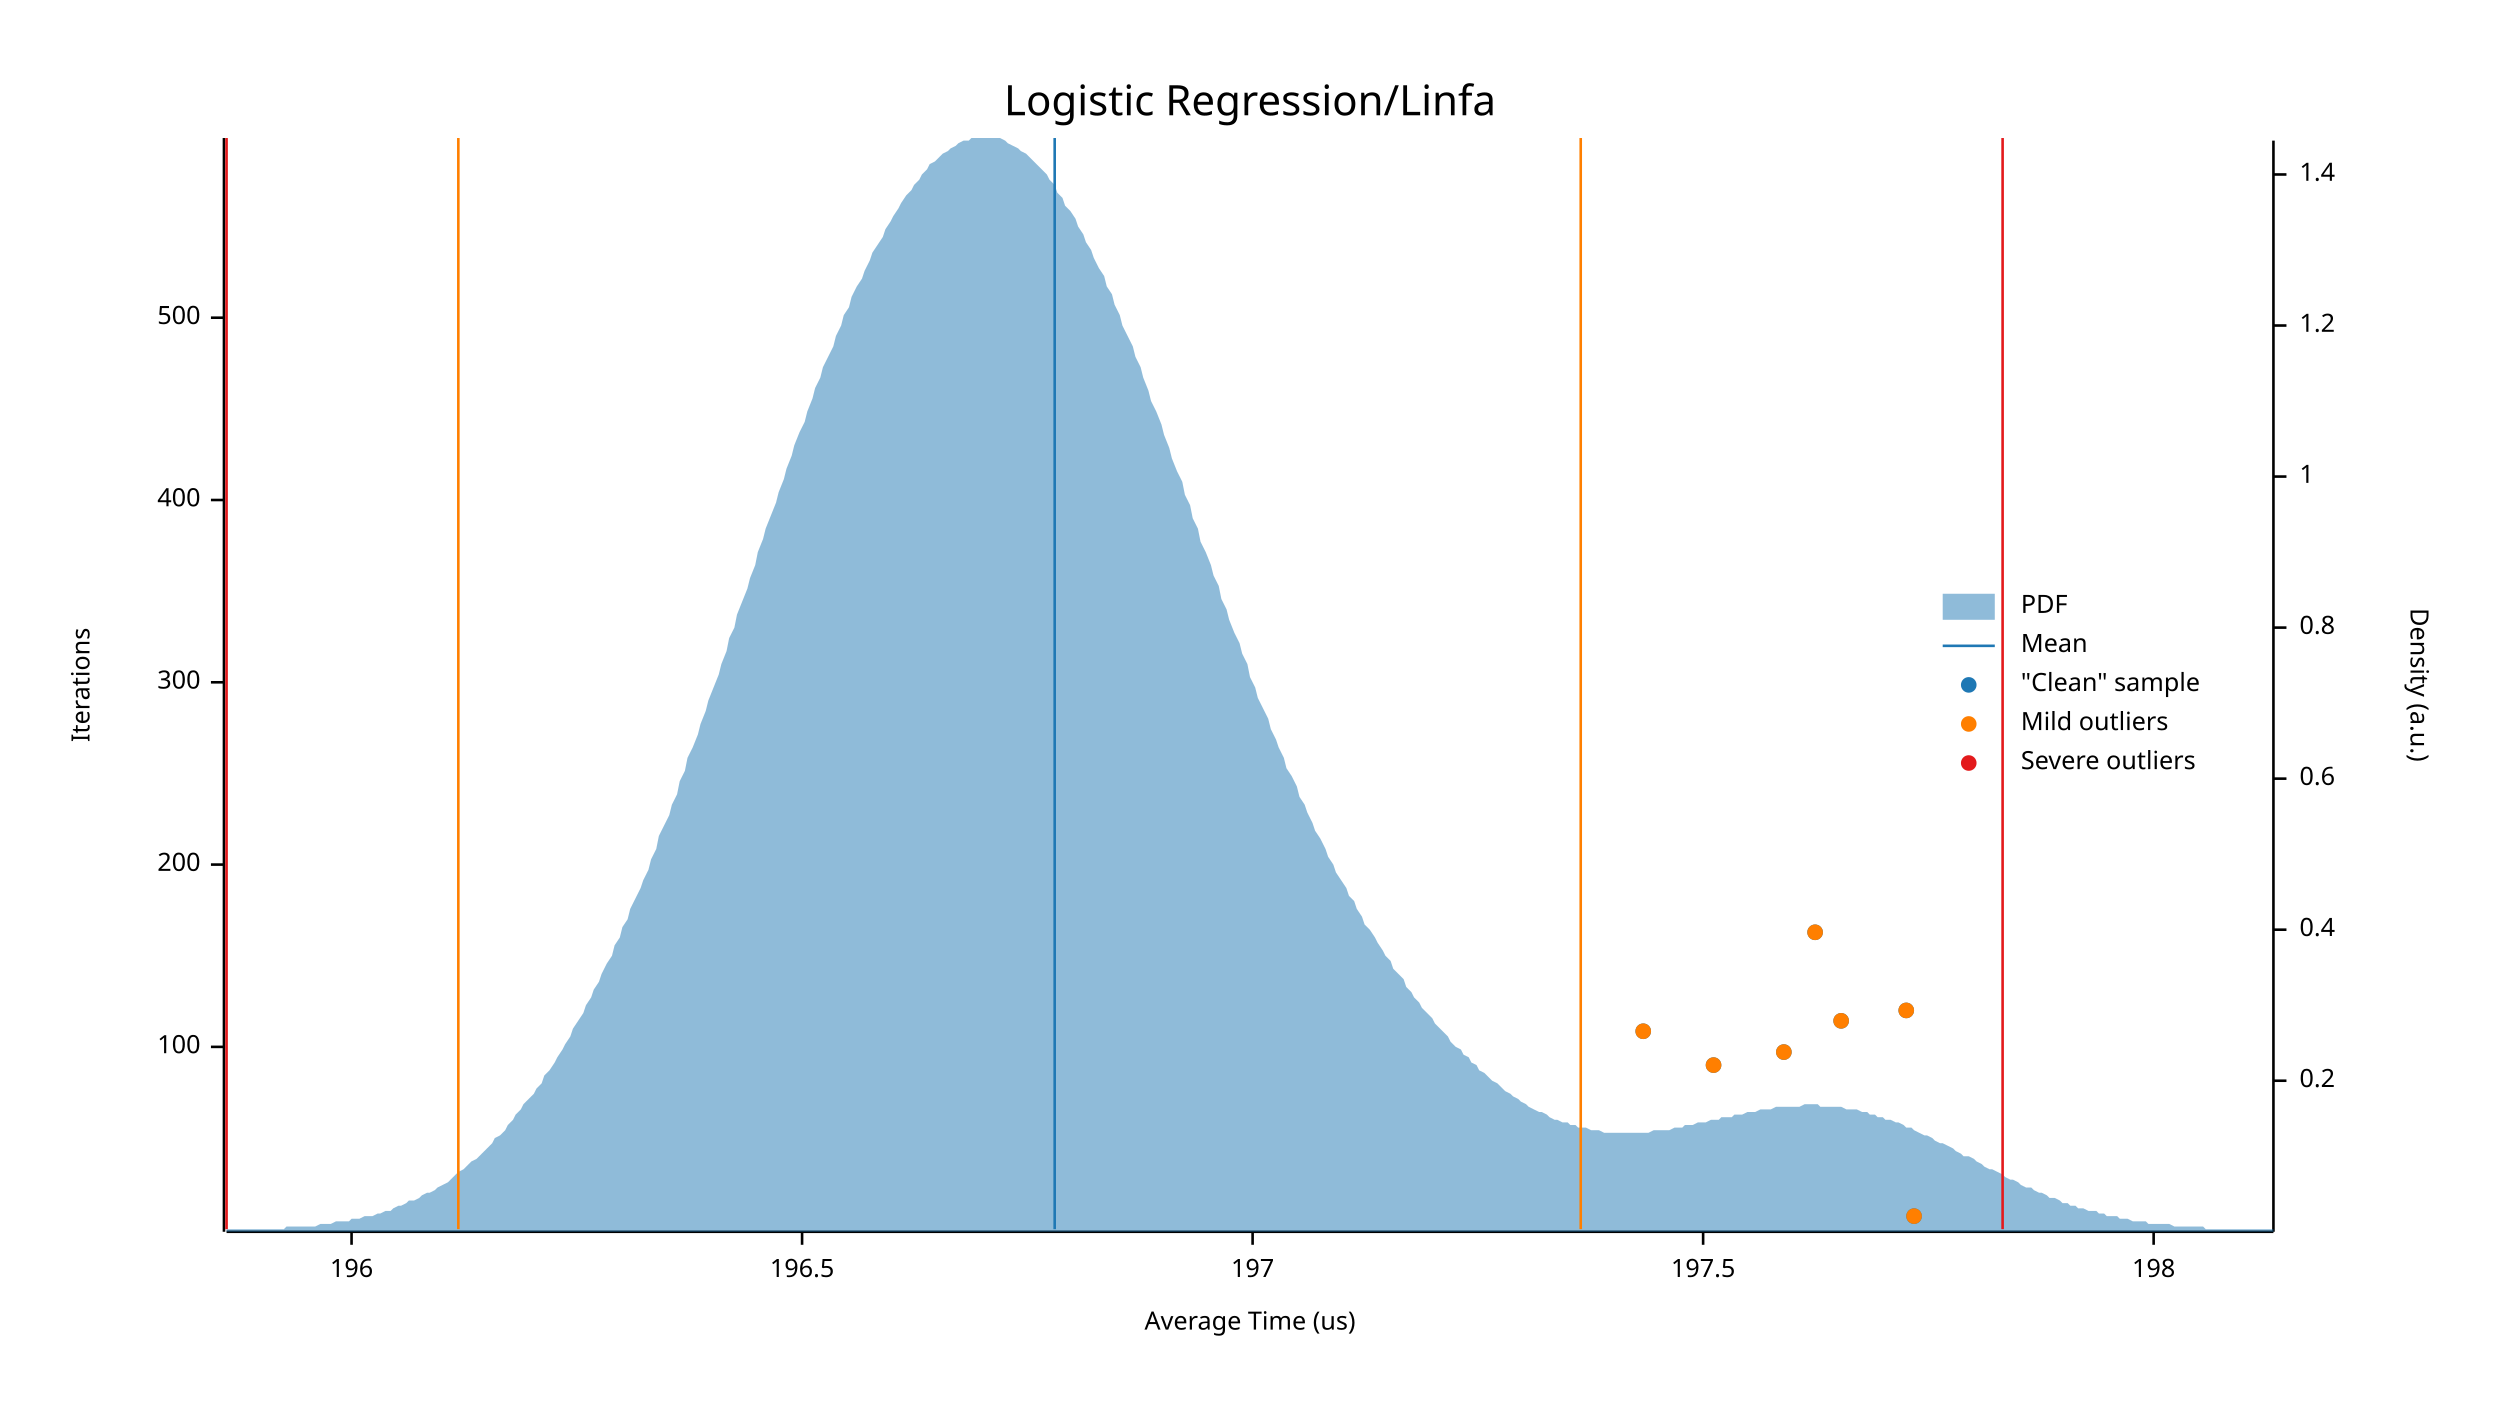
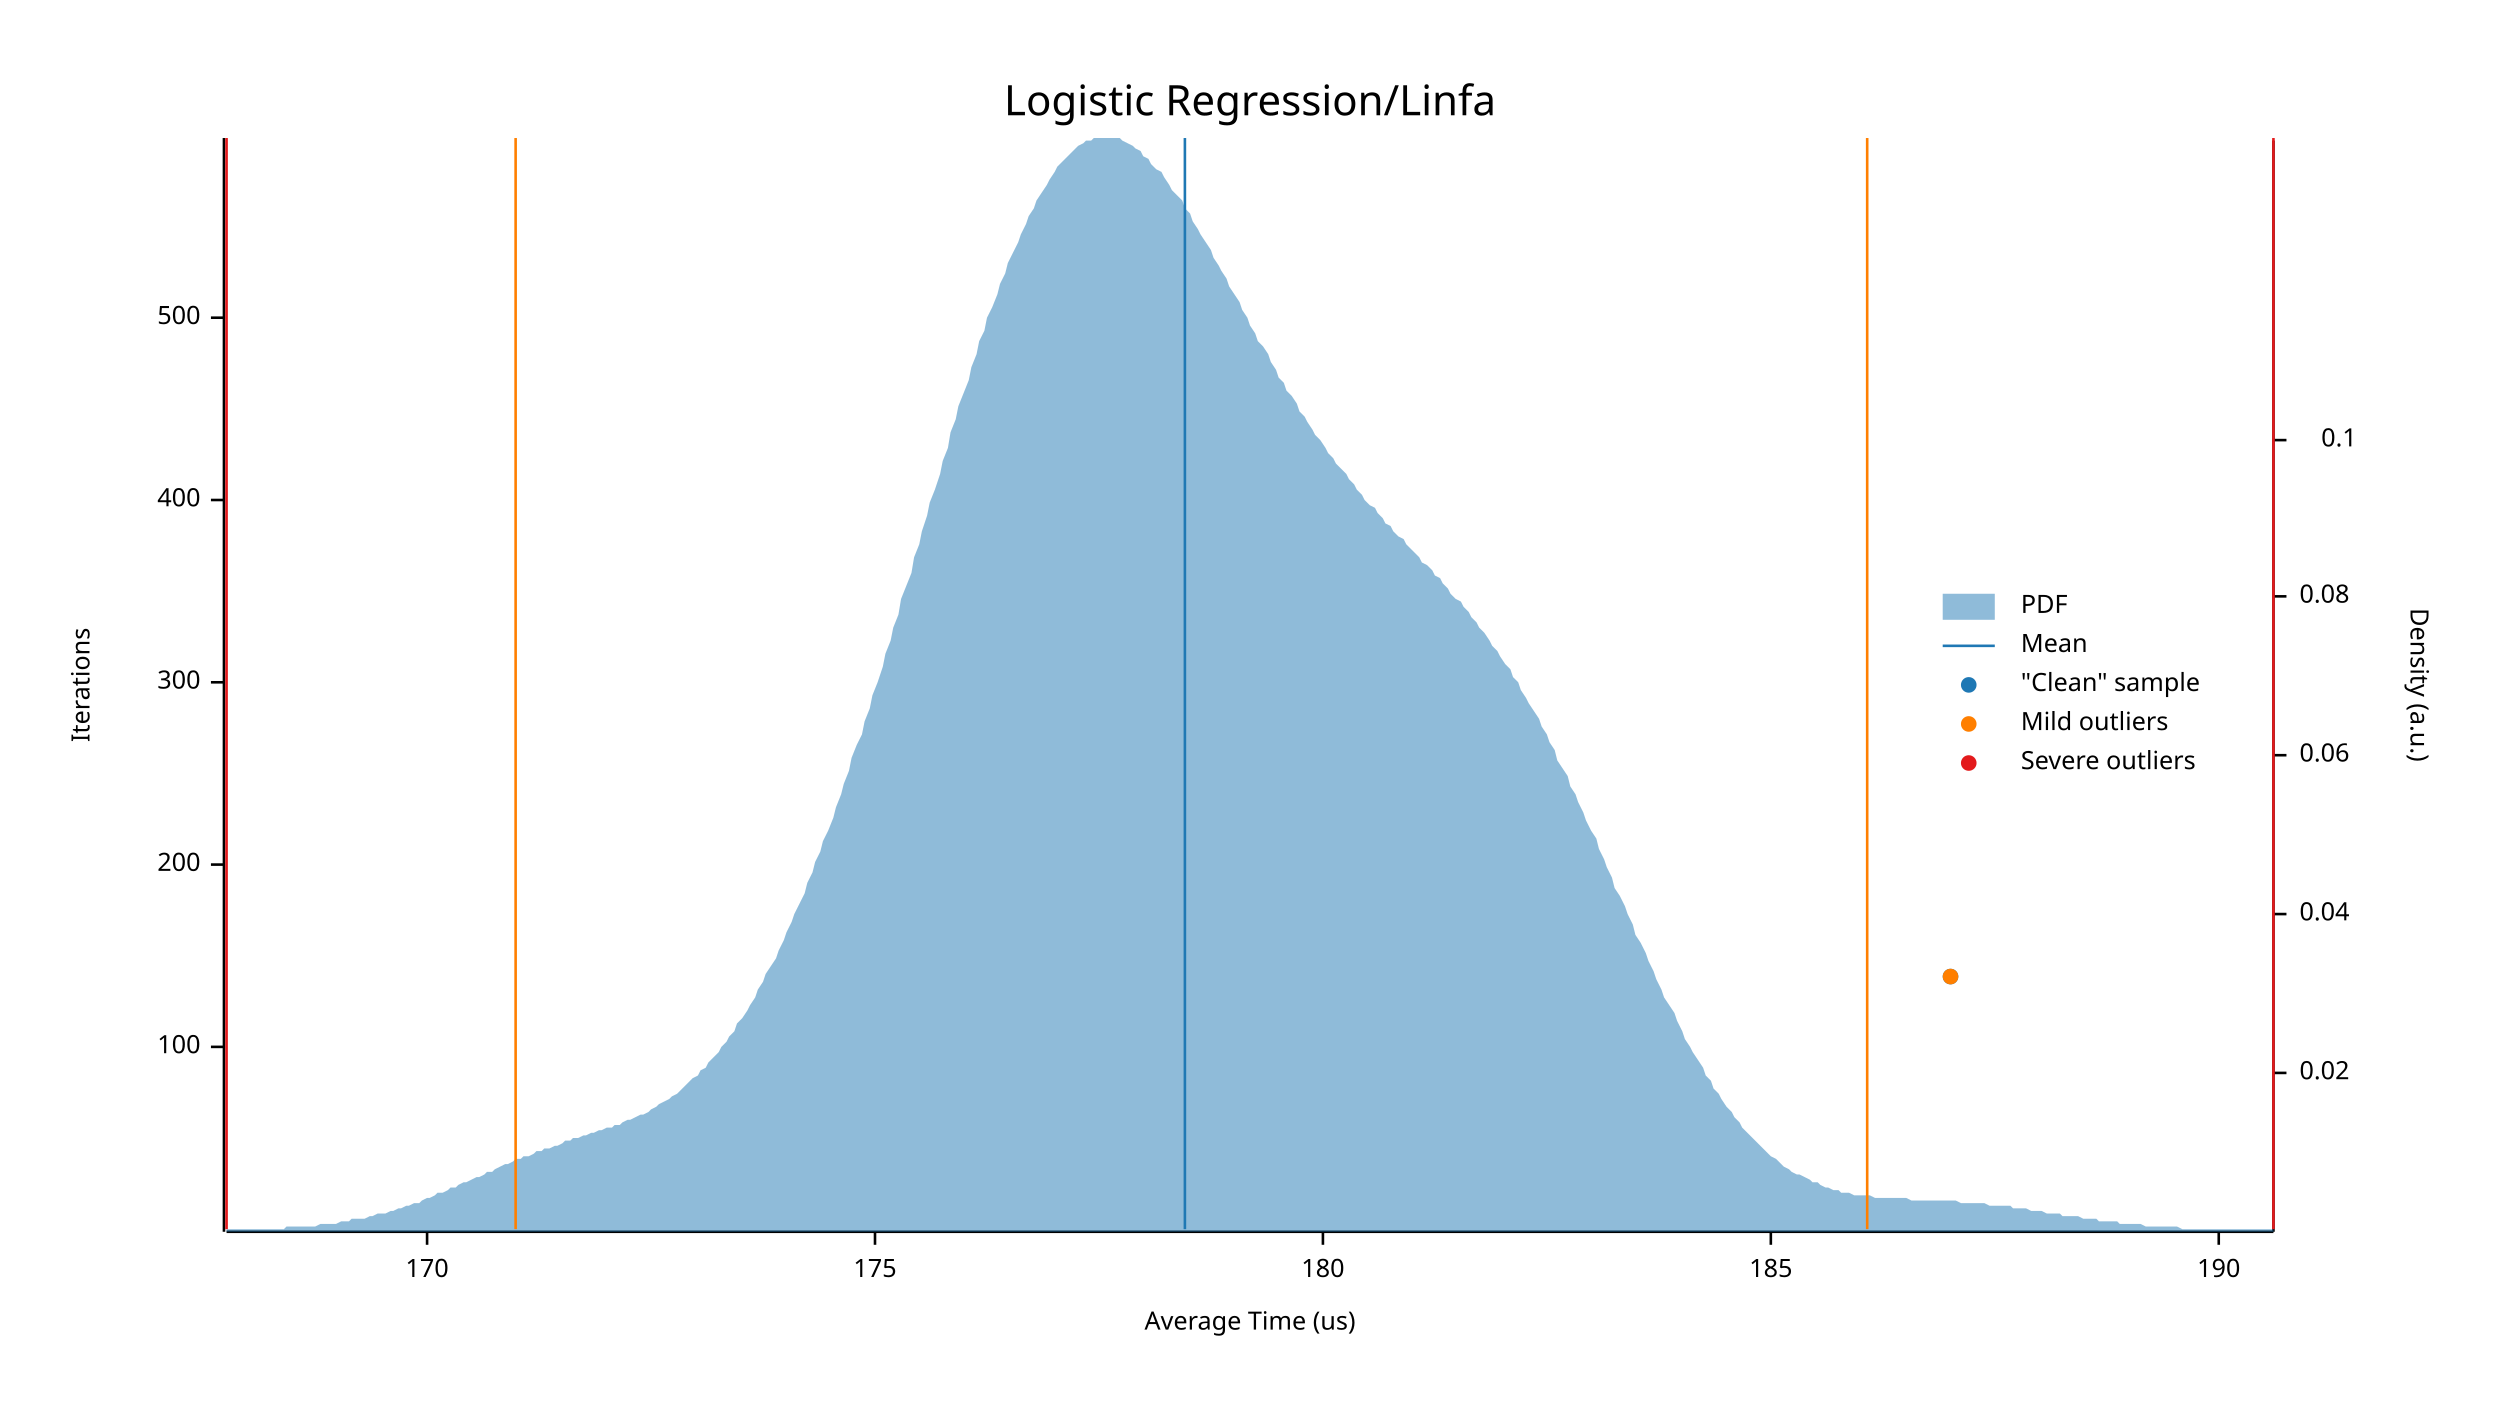
<svg xmlns="http://www.w3.org/2000/svg" width="960" height="540" viewBox="0 0 960 540">
  <text x="480" y="32" dy="0.76em" text-anchor="middle" font-family="sans-serif" font-size="16.129" opacity="1" fill="#000000">
Logistic Regression/Linfa
</text>
  <text x="27" y="263" dy="0.76em" text-anchor="middle" font-family="sans-serif" font-size="9.677" opacity="1" fill="#000000" transform="rotate(270, 27, 263)">
Iterations
</text>
  <text x="480" y="513" dy="-0.5ex" text-anchor="middle" font-family="sans-serif" font-size="9.677" opacity="1" fill="#000000">
Average Time (us)
</text>
  <polyline fill="none" opacity="1" stroke="#000000" stroke-width="1" points="86,53 86,473 " />
  <text x="77" y="402" dy="0.5ex" text-anchor="end" font-family="sans-serif" font-size="9.677" opacity="1" fill="#000000">
100
</text>
  <polyline fill="none" opacity="1" stroke="#000000" stroke-width="1" points="81,402 86,402 " />
  <text x="77" y="332" dy="0.5ex" text-anchor="end" font-family="sans-serif" font-size="9.677" opacity="1" fill="#000000">
200
</text>
  <polyline fill="none" opacity="1" stroke="#000000" stroke-width="1" points="81,332 86,332 " />
  <text x="77" y="262" dy="0.5ex" text-anchor="end" font-family="sans-serif" font-size="9.677" opacity="1" fill="#000000">
300
</text>
  <polyline fill="none" opacity="1" stroke="#000000" stroke-width="1" points="81,262 86,262 " />
  <text x="77" y="192" dy="0.5ex" text-anchor="end" font-family="sans-serif" font-size="9.677" opacity="1" fill="#000000">
400
</text>
  <polyline fill="none" opacity="1" stroke="#000000" stroke-width="1" points="81,192 86,192 " />
  <text x="77" y="122" dy="0.5ex" text-anchor="end" font-family="sans-serif" font-size="9.677" opacity="1" fill="#000000">
500
</text>
  <polyline fill="none" opacity="1" stroke="#000000" stroke-width="1" points="81,122 86,122 " />
  <polyline fill="none" opacity="1" stroke="#000000" stroke-width="1" points="87,473 873,473 " />
-   <text x="135" y="483" dy="0.76em" text-anchor="middle" font-family="sans-serif" font-size="9.677" opacity="1" fill="#000000">
- 196
+   <text x="164" y="483" dy="0.76em" text-anchor="middle" font-family="sans-serif" font-size="9.677" opacity="1" fill="#000000">
+ 170
</text>
-   <polyline fill="none" opacity="1" stroke="#000000" stroke-width="1" points="135,473 135,478 " />
-   <text x="308" y="483" dy="0.76em" text-anchor="middle" font-family="sans-serif" font-size="9.677" opacity="1" fill="#000000">
- 196.5
+   <polyline fill="none" opacity="1" stroke="#000000" stroke-width="1" points="164,473 164,478 " />
+   <text x="336" y="483" dy="0.76em" text-anchor="middle" font-family="sans-serif" font-size="9.677" opacity="1" fill="#000000">
+ 175
</text>
-   <polyline fill="none" opacity="1" stroke="#000000" stroke-width="1" points="308,473 308,478 " />
-   <text x="481" y="483" dy="0.76em" text-anchor="middle" font-family="sans-serif" font-size="9.677" opacity="1" fill="#000000">
- 197
+   <polyline fill="none" opacity="1" stroke="#000000" stroke-width="1" points="336,473 336,478 " />
+   <text x="508" y="483" dy="0.76em" text-anchor="middle" font-family="sans-serif" font-size="9.677" opacity="1" fill="#000000">
+ 180
</text>
-   <polyline fill="none" opacity="1" stroke="#000000" stroke-width="1" points="481,473 481,478 " />
-   <text x="654" y="483" dy="0.76em" text-anchor="middle" font-family="sans-serif" font-size="9.677" opacity="1" fill="#000000">
- 197.5
+   <polyline fill="none" opacity="1" stroke="#000000" stroke-width="1" points="508,473 508,478 " />
+   <text x="680" y="483" dy="0.76em" text-anchor="middle" font-family="sans-serif" font-size="9.677" opacity="1" fill="#000000">
+ 185
</text>
-   <polyline fill="none" opacity="1" stroke="#000000" stroke-width="1" points="654,473 654,478 " />
-   <text x="827" y="483" dy="0.76em" text-anchor="middle" font-family="sans-serif" font-size="9.677" opacity="1" fill="#000000">
- 198
+   <polyline fill="none" opacity="1" stroke="#000000" stroke-width="1" points="680,473 680,478 " />
+   <text x="852" y="483" dy="0.76em" text-anchor="middle" font-family="sans-serif" font-size="9.677" opacity="1" fill="#000000">
+ 190
</text>
-   <polyline fill="none" opacity="1" stroke="#000000" stroke-width="1" points="827,473 827,478 " />
+   <polyline fill="none" opacity="1" stroke="#000000" stroke-width="1" points="852,473 852,478 " />
  <text x="933" y="263" dy="0.76em" text-anchor="middle" font-family="sans-serif" font-size="9.677" opacity="1" fill="#000000" transform="rotate(90, 933, 263)">
Density (a.u.)
</text>
  <polyline fill="none" opacity="1" stroke="#000000" stroke-width="1" points="873,54 873,473 " />
-   <text x="883" y="415" dy="0.5ex" text-anchor="start" font-family="sans-serif" font-size="9.677" opacity="1" fill="#000000">
- 0.2
+   <text x="883" y="412" dy="0.5ex" text-anchor="start" font-family="sans-serif" font-size="9.677" opacity="1" fill="#000000">
+ 0.02
</text>
-   <polyline fill="none" opacity="1" stroke="#000000" stroke-width="1" points="873,415 878,415 " />
-   <text x="883" y="357" dy="0.5ex" text-anchor="start" font-family="sans-serif" font-size="9.677" opacity="1" fill="#000000">
- 0.4
+   <polyline fill="none" opacity="1" stroke="#000000" stroke-width="1" points="873,412 878,412 " />
+   <text x="883" y="351" dy="0.5ex" text-anchor="start" font-family="sans-serif" font-size="9.677" opacity="1" fill="#000000">
+ 0.04
</text>
-   <polyline fill="none" opacity="1" stroke="#000000" stroke-width="1" points="873,357 878,357 " />
-   <text x="883" y="299" dy="0.5ex" text-anchor="start" font-family="sans-serif" font-size="9.677" opacity="1" fill="#000000">
- 0.6
+   <polyline fill="none" opacity="1" stroke="#000000" stroke-width="1" points="873,351 878,351 " />
+   <text x="883" y="290" dy="0.5ex" text-anchor="start" font-family="sans-serif" font-size="9.677" opacity="1" fill="#000000">
+ 0.06
</text>
-   <polyline fill="none" opacity="1" stroke="#000000" stroke-width="1" points="873,299 878,299 " />
-   <text x="883" y="241" dy="0.5ex" text-anchor="start" font-family="sans-serif" font-size="9.677" opacity="1" fill="#000000">
- 0.8
+   <polyline fill="none" opacity="1" stroke="#000000" stroke-width="1" points="873,290 878,290 " />
+   <text x="883" y="229" dy="0.5ex" text-anchor="start" font-family="sans-serif" font-size="9.677" opacity="1" fill="#000000">
+ 0.08
</text>
-   <polyline fill="none" opacity="1" stroke="#000000" stroke-width="1" points="873,241 878,241 " />
-   <text x="883" y="183" dy="0.5ex" text-anchor="start" font-family="sans-serif" font-size="9.677" opacity="1" fill="#000000">
- 1
+   <polyline fill="none" opacity="1" stroke="#000000" stroke-width="1" points="873,229 878,229 " />
+   <text x="905" y="169" dy="0.5ex" text-anchor="end" font-family="sans-serif" font-size="9.677" opacity="1" fill="#000000">
+ 0.1
</text>
-   <polyline fill="none" opacity="1" stroke="#000000" stroke-width="1" points="873,183 878,183 " />
-   <text x="883" y="125" dy="0.5ex" text-anchor="start" font-family="sans-serif" font-size="9.677" opacity="1" fill="#000000">
- 1.2
- </text>
-   <polyline fill="none" opacity="1" stroke="#000000" stroke-width="1" points="873,125 878,125 " />
-   <text x="883" y="67" dy="0.5ex" text-anchor="start" font-family="sans-serif" font-size="9.677" opacity="1" fill="#000000">
- 1.4
- </text>
-   <polyline fill="none" opacity="1" stroke="#000000" stroke-width="1" points="873,67 878,67 " />
-   <polygon opacity="0.5" fill="#1F78B4" points="87,472 88,472 90,472 91,472 93,472 94,472 96,472 98,472 99,472 101,472 102,472 104,472 105,472 107,472 109,472 110,471 112,471 113,471 115,471 116,471 118,471 120,471 121,471 123,470 124,470 126,470 127,470 129,469 131,469 132,469 134,469 135,468 137,468 138,468 140,467 142,467 143,467 145,466 146,466 148,465 150,465 151,464 153,463 154,463 156,462 157,461 159,461 161,460 162,459 164,458 165,458 167,457 168,456 170,455 172,454 173,453 175,451 176,450 178,449 179,448 181,446 183,445 184,444 186,442 187,441 189,439 190,437 192,436 194,434 195,432 197,430 198,428 200,426 201,424 203,422 205,420 206,418 208,416 209,413 211,411 213,408 214,406 216,403 217,401 219,398 220,395 222,392 224,389 225,386 227,383 228,380 230,377 231,374 233,370 235,367 236,363 238,360 239,356 241,353 242,349 244,345 246,341 247,338 249,334 250,330 252,326 253,321 255,317 257,313 258,309 260,305 261,300 263,296 264,291 266,287 268,282 269,278 271,273 272,269 274,264 276,259 277,255 279,250 280,245 282,241 283,236 285,231 287,226 288,222 290,217 291,212 293,207 294,203 296,198 298,193 299,189 301,184 302,180 304,175 305,171 307,166 309,162 310,158 312,153 313,149 315,145 316,141 318,137 320,133 321,129 323,125 324,121 326,118 327,114 329,110 331,107 332,104 334,100 335,97 337,94 339,91 340,88 342,85 343,83 345,80 346,78 348,75 350,73 351,71 353,69 354,67 356,65 357,63 359,62 361,60 362,59 364,58 365,57 367,56 368,55 370,54 372,54 373,53 375,53 376,53 378,53 379,53 381,53 383,53 384,53 386,54 387,55 389,56 391,57 392,58 394,59 395,60 397,62 398,63 400,65 402,67 403,69 405,71 406,74 408,76 409,79 411,81 413,84 414,87 416,90 417,93 419,96 420,99 422,103 424,106 425,110 427,113 428,117 430,121 431,125 433,129 435,133 436,137 438,141 439,145 441,150 442,154 444,158 446,163 447,167 449,172 450,176 452,181 454,185 455,190 457,194 458,199 460,203 461,208 463,212 465,217 466,221 468,225 469,230 471,234 472,238 474,243 476,247 477,251 479,255 480,260 482,264 483,268 485,272 487,276 488,280 490,284 491,287 493,291 494,295 496,298 498,302 499,306 501,309 502,312 504,316 505,319 507,322 509,326 510,329 512,332 513,335 515,338 517,341 518,344 520,346 521,349 523,352 524,355 526,357 528,360 529,362 531,365 532,367 534,369 535,372 537,374 539,376 540,379 542,381 543,383 545,385 546,387 548,389 550,391 551,393 553,395 554,396 556,398 557,400 559,402 561,403 562,405 564,406 565,408 567,409 568,411 570,412 572,414 573,415 575,416 576,417 578,419 580,420 581,421 583,422 584,423 586,424 587,425 589,426 591,427 592,427 594,428 595,429 597,430 598,430 600,431 602,431 603,432 605,432 606,433 608,433 609,433 611,434 613,434 614,434 616,435 617,435 619,435 620,435 622,435 624,435 625,435 627,435 628,435 630,435 632,435 633,435 635,434 636,434 638,434 639,434 641,434 643,433 644,433 646,433 647,432 649,432 650,432 652,431 654,431 655,431 657,430 658,430 660,430 661,429 663,429 665,429 666,428 668,428 669,428 671,427 672,427 674,427 676,426 677,426 679,426 680,426 682,425 683,425 685,425 687,425 688,425 690,425 691,425 693,424 695,424 696,424 698,424 699,425 701,425 702,425 704,425 706,425 707,425 709,426 710,426 712,426 713,426 715,427 717,427 718,428 720,428 721,429 723,429 724,430 726,430 728,431 729,431 731,432 732,433 734,433 735,434 737,435 739,436 740,436 742,437 743,438 745,439 746,439 748,440 750,441 751,442 753,443 754,444 756,444 758,445 759,446 761,447 762,448 764,449 765,449 767,450 769,451 770,452 772,453 773,453 775,454 776,455 778,456 780,456 781,457 783,458 784,458 786,459 787,460 789,460 791,461 792,462 794,462 795,463 797,463 798,464 800,464 802,465 803,465 805,465 806,466 808,466 809,467 811,467 813,467 814,468 816,468 817,468 819,469 821,469 822,469 824,469 825,470 827,470 828,470 830,470 832,470 833,470 835,471 836,471 838,471 839,471 841,471 843,471 844,471 846,471 847,472 849,472 850,472 852,472 854,472 855,472 857,472 858,472 860,472 861,472 863,472 865,472 866,472 868,472 869,472 871,472 873,472 873,473 87,473 " />
-   <polyline fill="none" opacity="1" stroke="#1F78B4" stroke-width="1" points="405,472 405,53 " />
-   <polyline fill="none" opacity="1" stroke="#FF7F00" stroke-width="1" points="176,472 176,53 " />
-   <polyline fill="none" opacity="1" stroke="#FF7F00" stroke-width="1" points="607,472 607,53 " />
+   <polyline fill="none" opacity="1" stroke="#000000" stroke-width="1" points="873,169 878,169 " />
+   <polygon opacity="0.5" fill="#1F78B4" points="87,472 88,472 90,472 91,472 93,472 94,472 96,472 98,472 99,472 101,472 102,472 104,472 105,472 107,472 109,472 110,471 112,471 113,471 115,471 116,471 118,471 120,471 121,471 123,470 124,470 126,470 127,470 129,470 131,469 132,469 134,469 135,468 137,468 138,468 140,468 142,467 143,467 145,466 146,466 148,466 150,465 151,465 153,464 154,464 156,463 157,463 159,462 161,462 162,461 164,460 165,460 167,459 168,458 170,458 172,457 173,456 175,456 176,455 178,454 179,454 181,453 183,452 184,452 186,451 187,450 189,450 190,449 192,448 194,447 195,447 197,446 198,445 200,445 201,444 203,444 205,443 206,442 208,442 209,441 211,441 213,440 214,440 216,439 217,438 219,438 220,437 222,437 224,436 225,436 227,435 228,435 230,434 231,434 233,433 235,433 236,432 238,432 239,431 241,430 242,430 244,429 246,428 247,428 249,427 250,426 252,425 253,424 255,423 257,422 258,421 260,420 261,419 263,417 264,416 266,414 268,413 269,411 271,410 272,408 274,406 276,404 277,402 279,400 280,398 282,396 283,393 285,391 287,388 288,386 290,383 291,380 293,377 294,374 296,371 298,368 299,365 301,361 302,358 304,354 305,351 307,347 309,343 310,339 312,335 313,331 315,327 316,323 318,319 320,314 321,310 323,305 324,301 326,296 327,291 329,286 331,282 332,277 334,272 335,267 337,262 339,256 340,251 342,246 343,241 345,236 346,230 348,225 350,220 351,214 353,209 354,204 356,198 357,193 359,188 361,182 362,177 364,172 365,166 367,161 368,156 370,151 372,146 373,141 375,136 376,131 378,127 379,122 381,118 383,113 384,109 386,105 387,101 389,97 391,93 392,90 394,86 395,83 397,80 398,77 400,74 402,71 403,69 405,66 406,64 408,62 409,61 411,59 413,57 414,56 416,55 417,54 419,54 420,53 422,53 424,53 425,53 427,53 428,53 430,53 431,54 433,55 435,56 436,57 438,58 439,60 441,61 442,63 444,65 446,66 447,68 449,71 450,73 452,75 454,77 455,80 457,82 458,85 460,88 461,90 463,93 465,96 466,99 468,102 469,104 471,107 472,110 474,113 476,116 477,119 479,122 480,125 482,128 483,131 485,133 487,136 488,139 490,142 491,145 493,147 494,150 496,152 498,155 499,158 501,160 502,162 504,165 505,167 507,169 509,172 510,174 512,176 513,178 515,180 517,182 518,184 520,186 521,188 523,190 524,192 526,194 528,195 529,197 531,199 532,201 534,202 535,204 537,206 539,207 540,209 542,211 543,212 545,214 546,216 548,217 550,219 551,221 553,222 554,224 556,226 557,228 559,230 561,231 562,233 564,235 565,237 567,239 568,241 570,243 572,246 573,248 575,250 576,252 578,255 580,257 581,260 583,262 584,265 586,268 587,270 589,273 591,276 592,279 594,282 595,285 597,288 598,292 600,295 602,298 603,302 605,305 606,308 608,312 609,315 611,319 613,322 614,326 616,330 617,333 619,337 620,341 622,344 624,348 625,351 627,355 628,359 630,362 632,366 633,369 635,373 636,376 638,380 639,383 641,386 643,389 644,392 646,396 647,399 649,402 650,404 652,407 654,410 655,413 657,415 658,418 660,420 661,422 663,425 665,427 666,429 668,431 669,433 671,435 672,436 674,438 676,440 677,441 679,443 680,444 682,445 683,446 685,448 687,449 688,450 690,451 691,451 693,452 695,453 696,454 698,454 699,455 701,456 702,456 704,457 706,457 707,458 709,458 710,458 712,459 713,459 715,459 717,459 718,459 720,460 721,460 723,460 724,460 726,460 728,460 729,460 731,460 732,460 734,461 735,461 737,461 739,461 740,461 742,461 743,461 745,461 746,461 748,461 750,461 751,461 753,462 754,462 756,462 758,462 759,462 761,462 762,462 764,463 765,463 767,463 769,463 770,463 772,463 773,464 775,464 776,464 778,464 780,465 781,465 783,465 784,465 786,466 787,466 789,466 791,466 792,467 794,467 795,467 797,467 798,467 800,468 802,468 803,468 805,468 806,469 808,469 809,469 811,469 813,469 814,470 816,470 817,470 819,470 821,470 822,470 824,471 825,471 827,471 828,471 830,471 832,471 833,471 835,471 836,471 838,472 839,472 841,472 843,472 844,472 846,472 847,472 849,472 850,472 852,472 854,472 855,472 857,472 858,472 860,472 861,472 863,472 865,472 866,472 868,472 869,472 871,472 873,472 873,473 87,473 " />
+   <polyline fill="none" opacity="1" stroke="#1F78B4" stroke-width="1" points="455,472 455,53 " />
+   <polyline fill="none" opacity="1" stroke="#FF7F00" stroke-width="1" points="198,472 198,53 " />
+   <polyline fill="none" opacity="1" stroke="#FF7F00" stroke-width="1" points="717,472 717,53 " />
  <polyline fill="none" opacity="1" stroke="#E31A1C" stroke-width="1" points="87,472 87,53 " />
-   <polyline fill="none" opacity="1" stroke="#E31A1C" stroke-width="1" points="769,472 769,53 " />
-   <circle cx="735" cy="467" r="3" opacity="1" fill="#1F78B4" stroke="none" stroke-width="1" />
-   <circle cx="658" cy="409" r="3" opacity="1" fill="#1F78B4" stroke="none" stroke-width="1" />
-   <circle cx="685" cy="404" r="3" opacity="1" fill="#1F78B4" stroke="none" stroke-width="1" />
-   <circle cx="631" cy="396" r="3" opacity="1" fill="#1F78B4" stroke="none" stroke-width="1" />
-   <circle cx="707" cy="392" r="3" opacity="1" fill="#1F78B4" stroke="none" stroke-width="1" />
-   <circle cx="732" cy="388" r="3" opacity="1" fill="#1F78B4" stroke="none" stroke-width="1" />
-   <circle cx="697" cy="358" r="3" opacity="1" fill="#1F78B4" stroke="none" stroke-width="1" />
-   <circle cx="735" cy="467" r="3" opacity="1" fill="#FF7F00" stroke="none" stroke-width="1" />
-   <circle cx="658" cy="409" r="3" opacity="1" fill="#FF7F00" stroke="none" stroke-width="1" />
-   <circle cx="685" cy="404" r="3" opacity="1" fill="#FF7F00" stroke="none" stroke-width="1" />
-   <circle cx="631" cy="396" r="3" opacity="1" fill="#FF7F00" stroke="none" stroke-width="1" />
-   <circle cx="707" cy="392" r="3" opacity="1" fill="#FF7F00" stroke="none" stroke-width="1" />
-   <circle cx="732" cy="388" r="3" opacity="1" fill="#FF7F00" stroke="none" stroke-width="1" />
-   <circle cx="697" cy="358" r="3" opacity="1" fill="#FF7F00" stroke="none" stroke-width="1" />
+   <polyline fill="none" opacity="1" stroke="#E31A1C" stroke-width="1" points="873,472 873,53 " />
+   <circle cx="749" cy="375" r="3" opacity="1" fill="#1F78B4" stroke="none" stroke-width="1" />
+   <circle cx="749" cy="375" r="3" opacity="1" fill="#FF7F00" stroke="none" stroke-width="1" />
  <text x="776" y="228" dy="0.76em" text-anchor="start" font-family="sans-serif" font-size="9.677" opacity="1" fill="#000000">
PDF
</text>
  <text x="776" y="243" dy="0.76em" text-anchor="start" font-family="sans-serif" font-size="9.677" opacity="1" fill="#000000">
Mean
</text>
  <text x="776" y="258" dy="0.76em" text-anchor="start" font-family="sans-serif" font-size="9.677" opacity="1" fill="#000000">
"Clean" sample
</text>
  <text x="776" y="273" dy="0.76em" text-anchor="start" font-family="sans-serif" font-size="9.677" opacity="1" fill="#000000">
Mild outliers
</text>
  <text x="776" y="288" dy="0.76em" text-anchor="start" font-family="sans-serif" font-size="9.677" opacity="1" fill="#000000">
Severe outliers
</text>
  <rect x="746" y="228" width="20" height="10" opacity="0.5" fill="#1F78B4" stroke="none" />
  <polyline fill="none" opacity="1" stroke="#1F78B4" stroke-width="1" points="746,248 766,248 " />
  <circle cx="756" cy="263" r="3" opacity="1" fill="#1F78B4" stroke="none" stroke-width="1" />
  <circle cx="756" cy="278" r="3" opacity="1" fill="#FF7F00" stroke="none" stroke-width="1" />
  <circle cx="756" cy="293" r="3" opacity="1" fill="#E31A1C" stroke="none" stroke-width="1" />
</svg>
